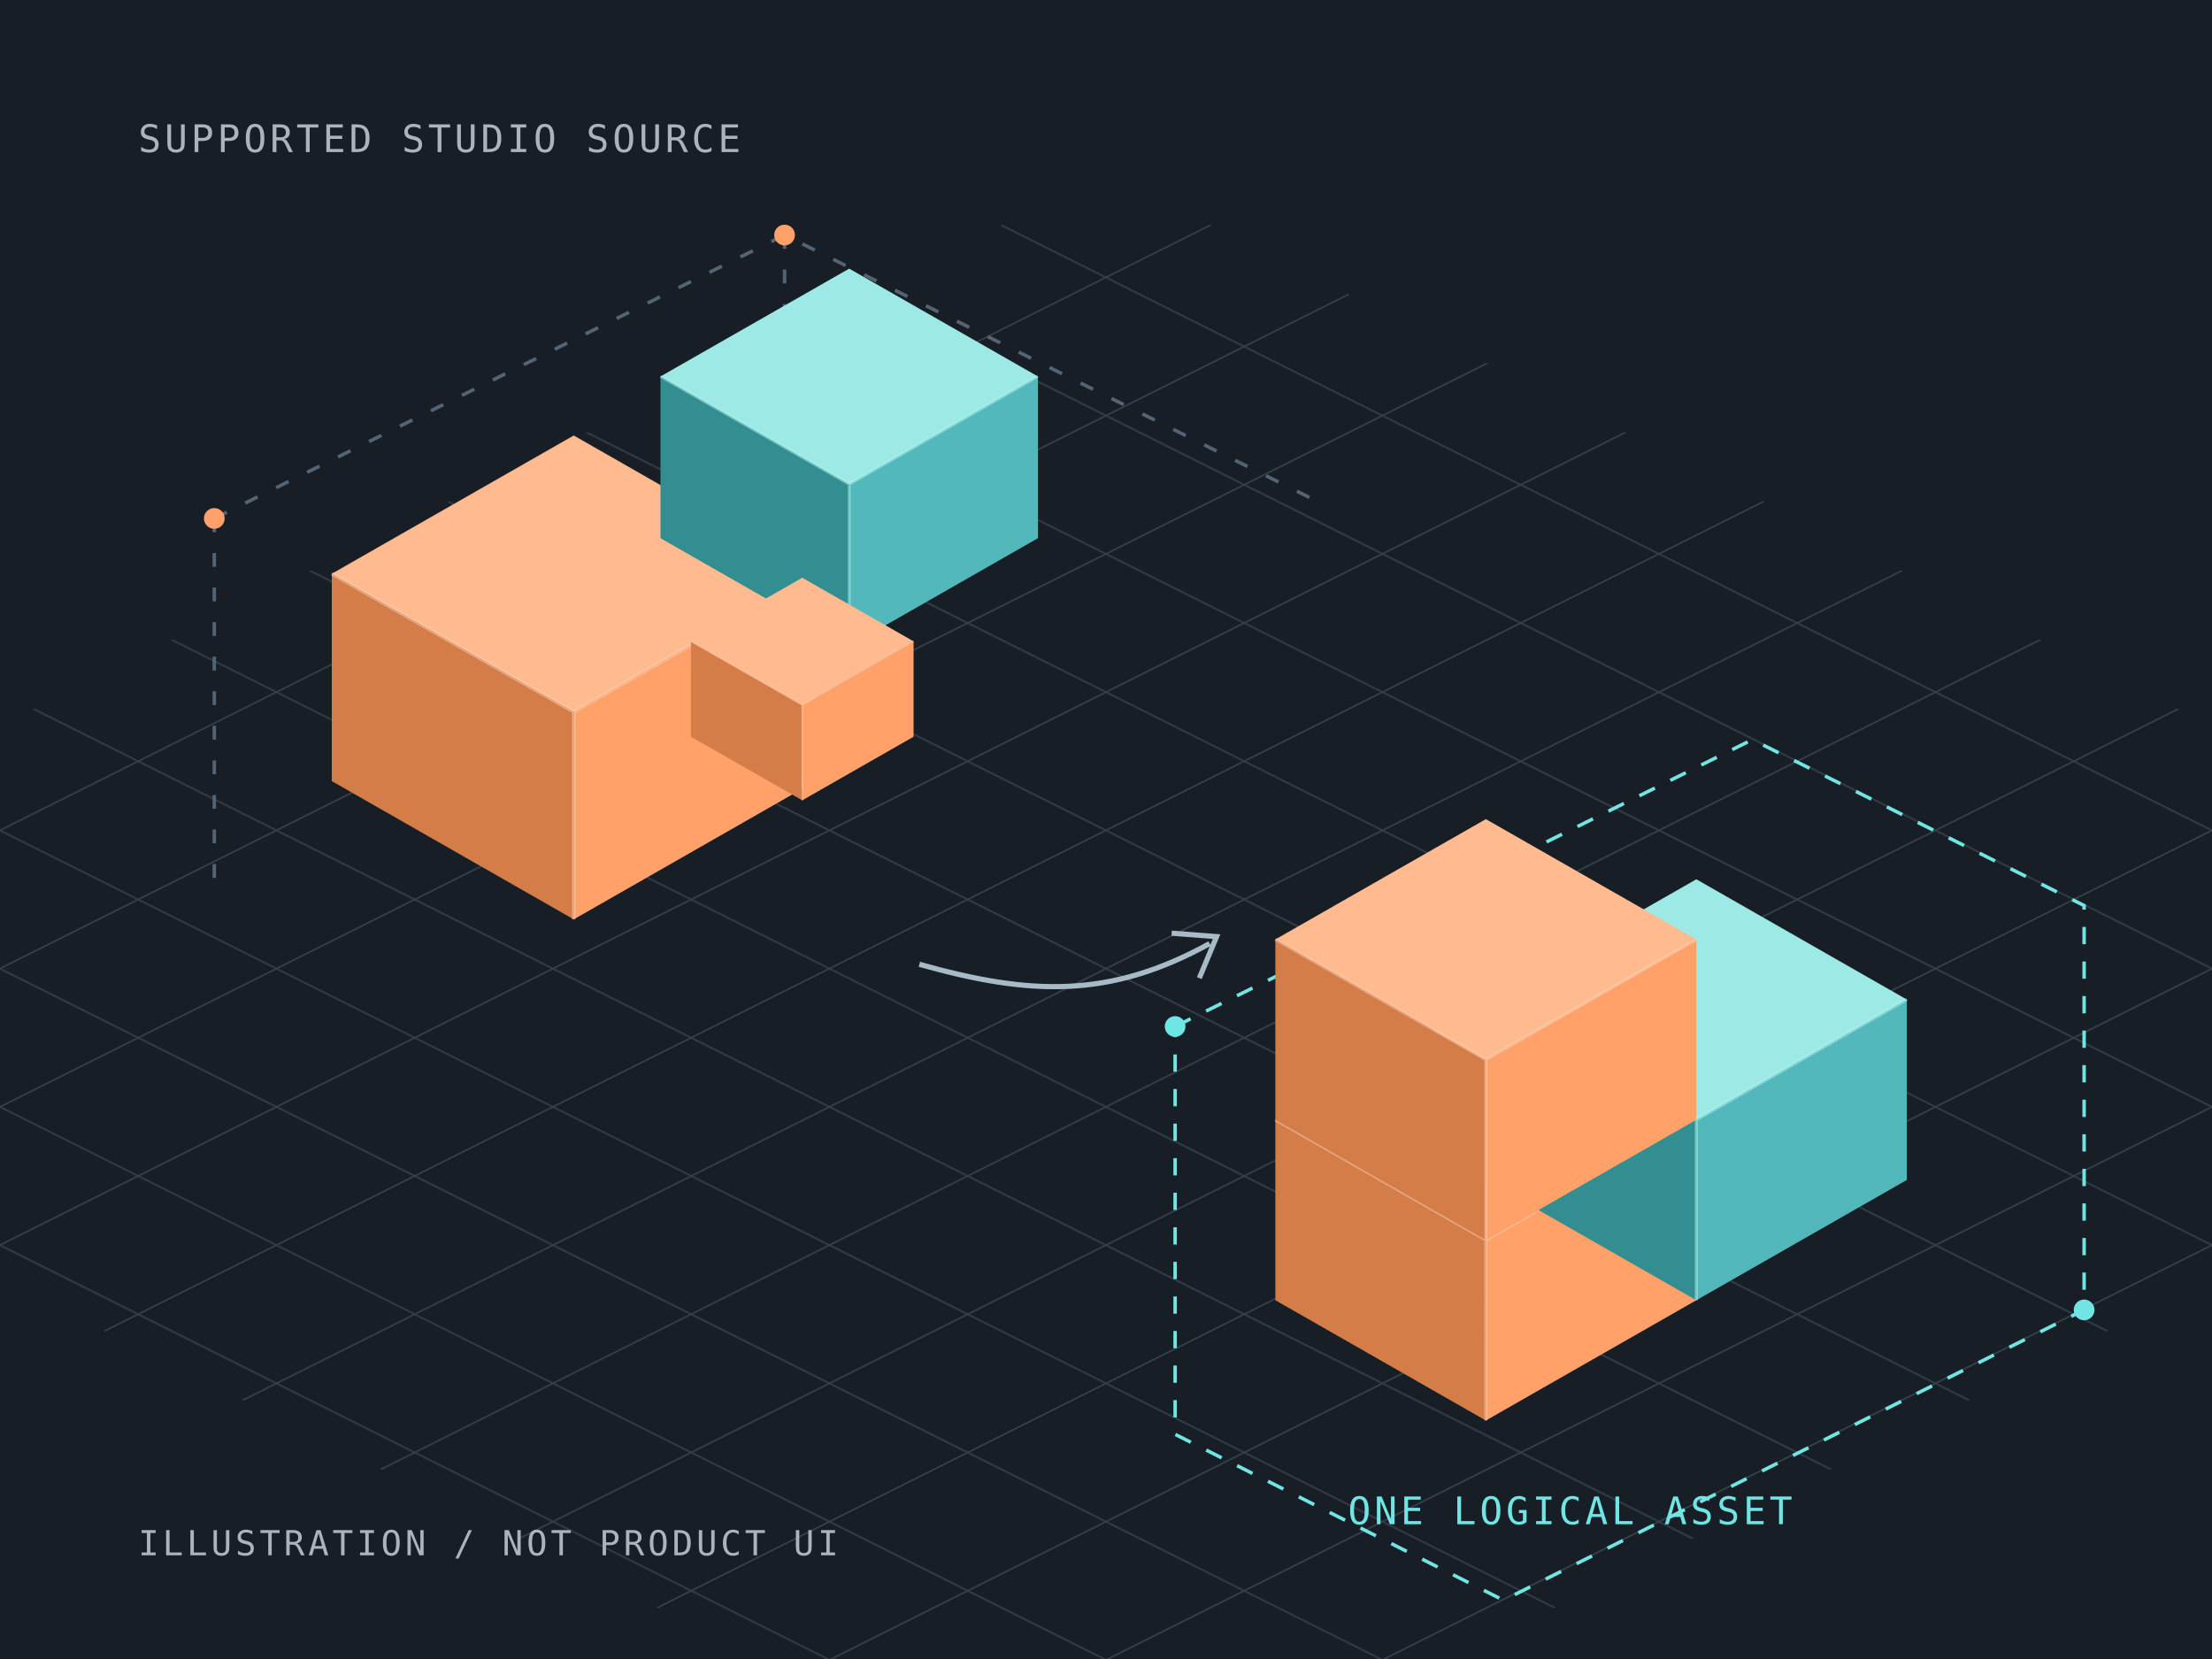
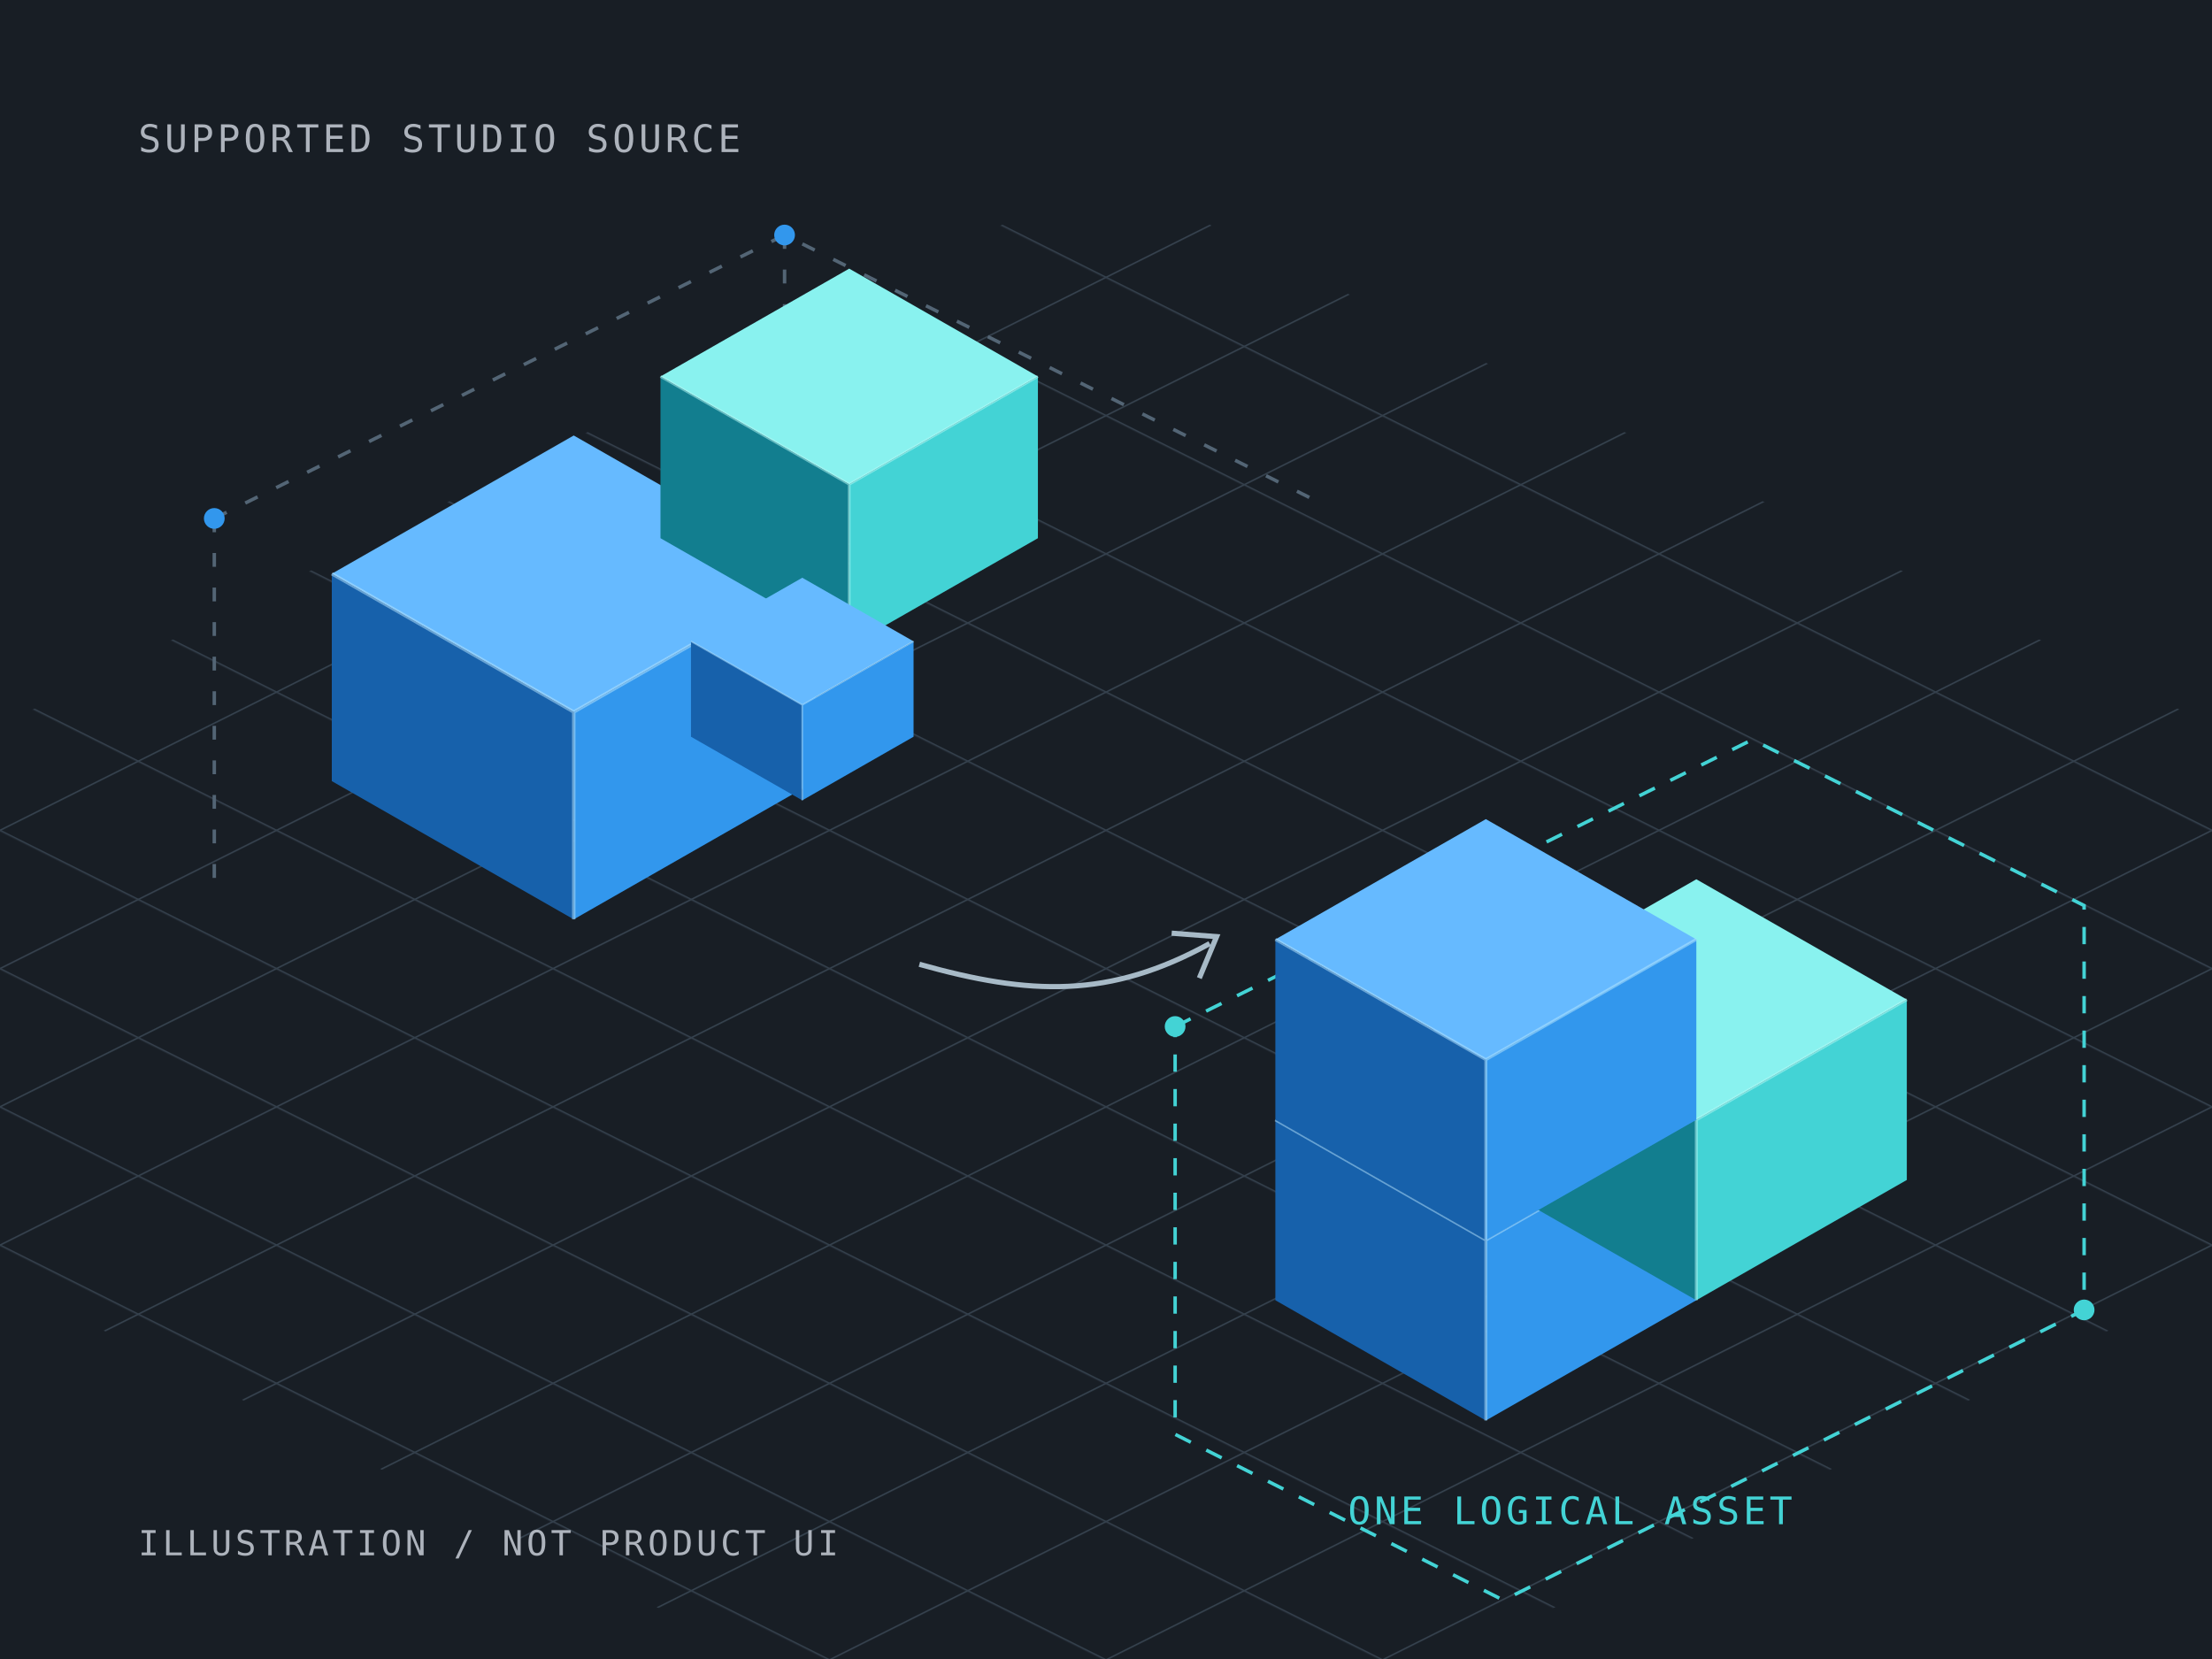
<svg xmlns="http://www.w3.org/2000/svg" width="640" height="480" viewBox="0 0 640 480" role="img" aria-labelledby="title desc">
  <defs>
    <pattern id="grid" width="40" height="40" patternUnits="userSpaceOnUse" patternTransform="matrix(1 .5 -1 .5 320 80)">
      <path d="M40 0H0V40" fill="none" stroke="#34404c" stroke-width="1" />
    </pattern>
    <g id="orange">
-       <path d="m0 0 70-40 70 40-70 40z" fill="#ffbb8f" />
-       <path d="m0 0 70 40v60L0 60z" fill="#d57d49" />
-       <path d="m70 40 70-40v60l-70 40z" fill="#ffa169" />
-       <path d="m0 0 70 40 70-40M70 40v60" fill="none" stroke="#ffd2b7" stroke-opacity=".5" />
+       <path d="m0 0 70-40 70 40-70 40z" fill="#66baff" />
+       <path d="m0 0 70 40v60L0 60z" fill="#1761ab" />
+       <path d="m70 40 70-40v60l-70 40z" fill="#3297ed" />
+       <path d="m0 0 70 40 70-40M70 40v60" fill="none" stroke="#b8e6ff" stroke-opacity=".5" />
    </g>
    <g id="teal">
-       <path d="m0 0 70-40 70 40-70 40z" fill="#9de9e5" />
-       <path d="m0 0 70 40v60L0 60z" fill="#328e91" />
-       <path d="m70 40 70-40v60l-70 40z" fill="#53b8bc" />
+       <path d="m0 0 70-40 70 40-70 40z" fill="#89f2ef" />
+       <path d="m0 0 70 40v60L0 60z" fill="#127e8f" />
+       <path d="m70 40 70-40v60l-70 40z" fill="#43d3d5" />
      <path d="m0 0 70 40 70-40M70 40v60" fill="none" stroke="#b7fbf6" stroke-opacity=".5" />
    </g>
  </defs>
  <rect width="640" height="480" fill="#181e25" />
  <path d="M-160 290 320 50 800 290 320 530z" fill="url(#grid)" />
  <g fill="none" stroke="#536575" stroke-width="1">
    <path d="m62 150 165-82 152 76M62 150v107M227 68v53" stroke-dasharray="4 6" />
-     <path d="m340 297 167-83 96 48v117l-168 84-95-48z" stroke="#6fe6e4" stroke-dasharray="5 5" />
+     <path d="m340 297 167-83 96 48v117l-168 84-95-48z" stroke="#43d3d5" stroke-dasharray="5 5" />
  </g>
  <use href="#orange" x="96" y="166" />
  <use href="#teal" x="245" y="164" transform="translate(0 -19) scale(.78)" />
  <use href="#orange" x="252" y="236" transform="translate(84 77) scale(.46)" />
  <path d="M266 279c32 9 55 10 84-6" fill="none" stroke="#a7bac7" stroke-width="1.5" />
  <path d="m339 270 13 1-5 12" fill="none" stroke="#a7bac7" stroke-width="1.5" />
  <g transform="translate(369 324) scale(.87)">
    <use href="#orange" />
    <use href="#teal" x="70" y="-40" />
    <use href="#orange" x="0" y="-60" />
  </g>
  <g font-family="monospace" font-size="11" letter-spacing="1">
    <text x="40" y="44" fill="#adb3bc">SUPPORTED STUDIO SOURCE</text>
-     <text x="390" y="441" fill="#6fe6e4">ONE LOGICAL ASSET</text>
+     <text x="390" y="441" fill="#43d3d5">ONE LOGICAL ASSET</text>
    <text x="40" y="450" fill="#adb3bc" font-size="10">ILLUSTRATION / NOT PRODUCT UI</text>
  </g>
-   <g fill="#ffa169">
+   <g fill="#3297ed">
    <circle cx="62" cy="150" r="3" />
    <circle cx="227" cy="68" r="3" />
  </g>
-   <g fill="#6fe6e4">
+   <g fill="#43d3d5">
    <circle cx="340" cy="297" r="3" />
    <circle cx="603" cy="379" r="3" />
  </g>
</svg>
